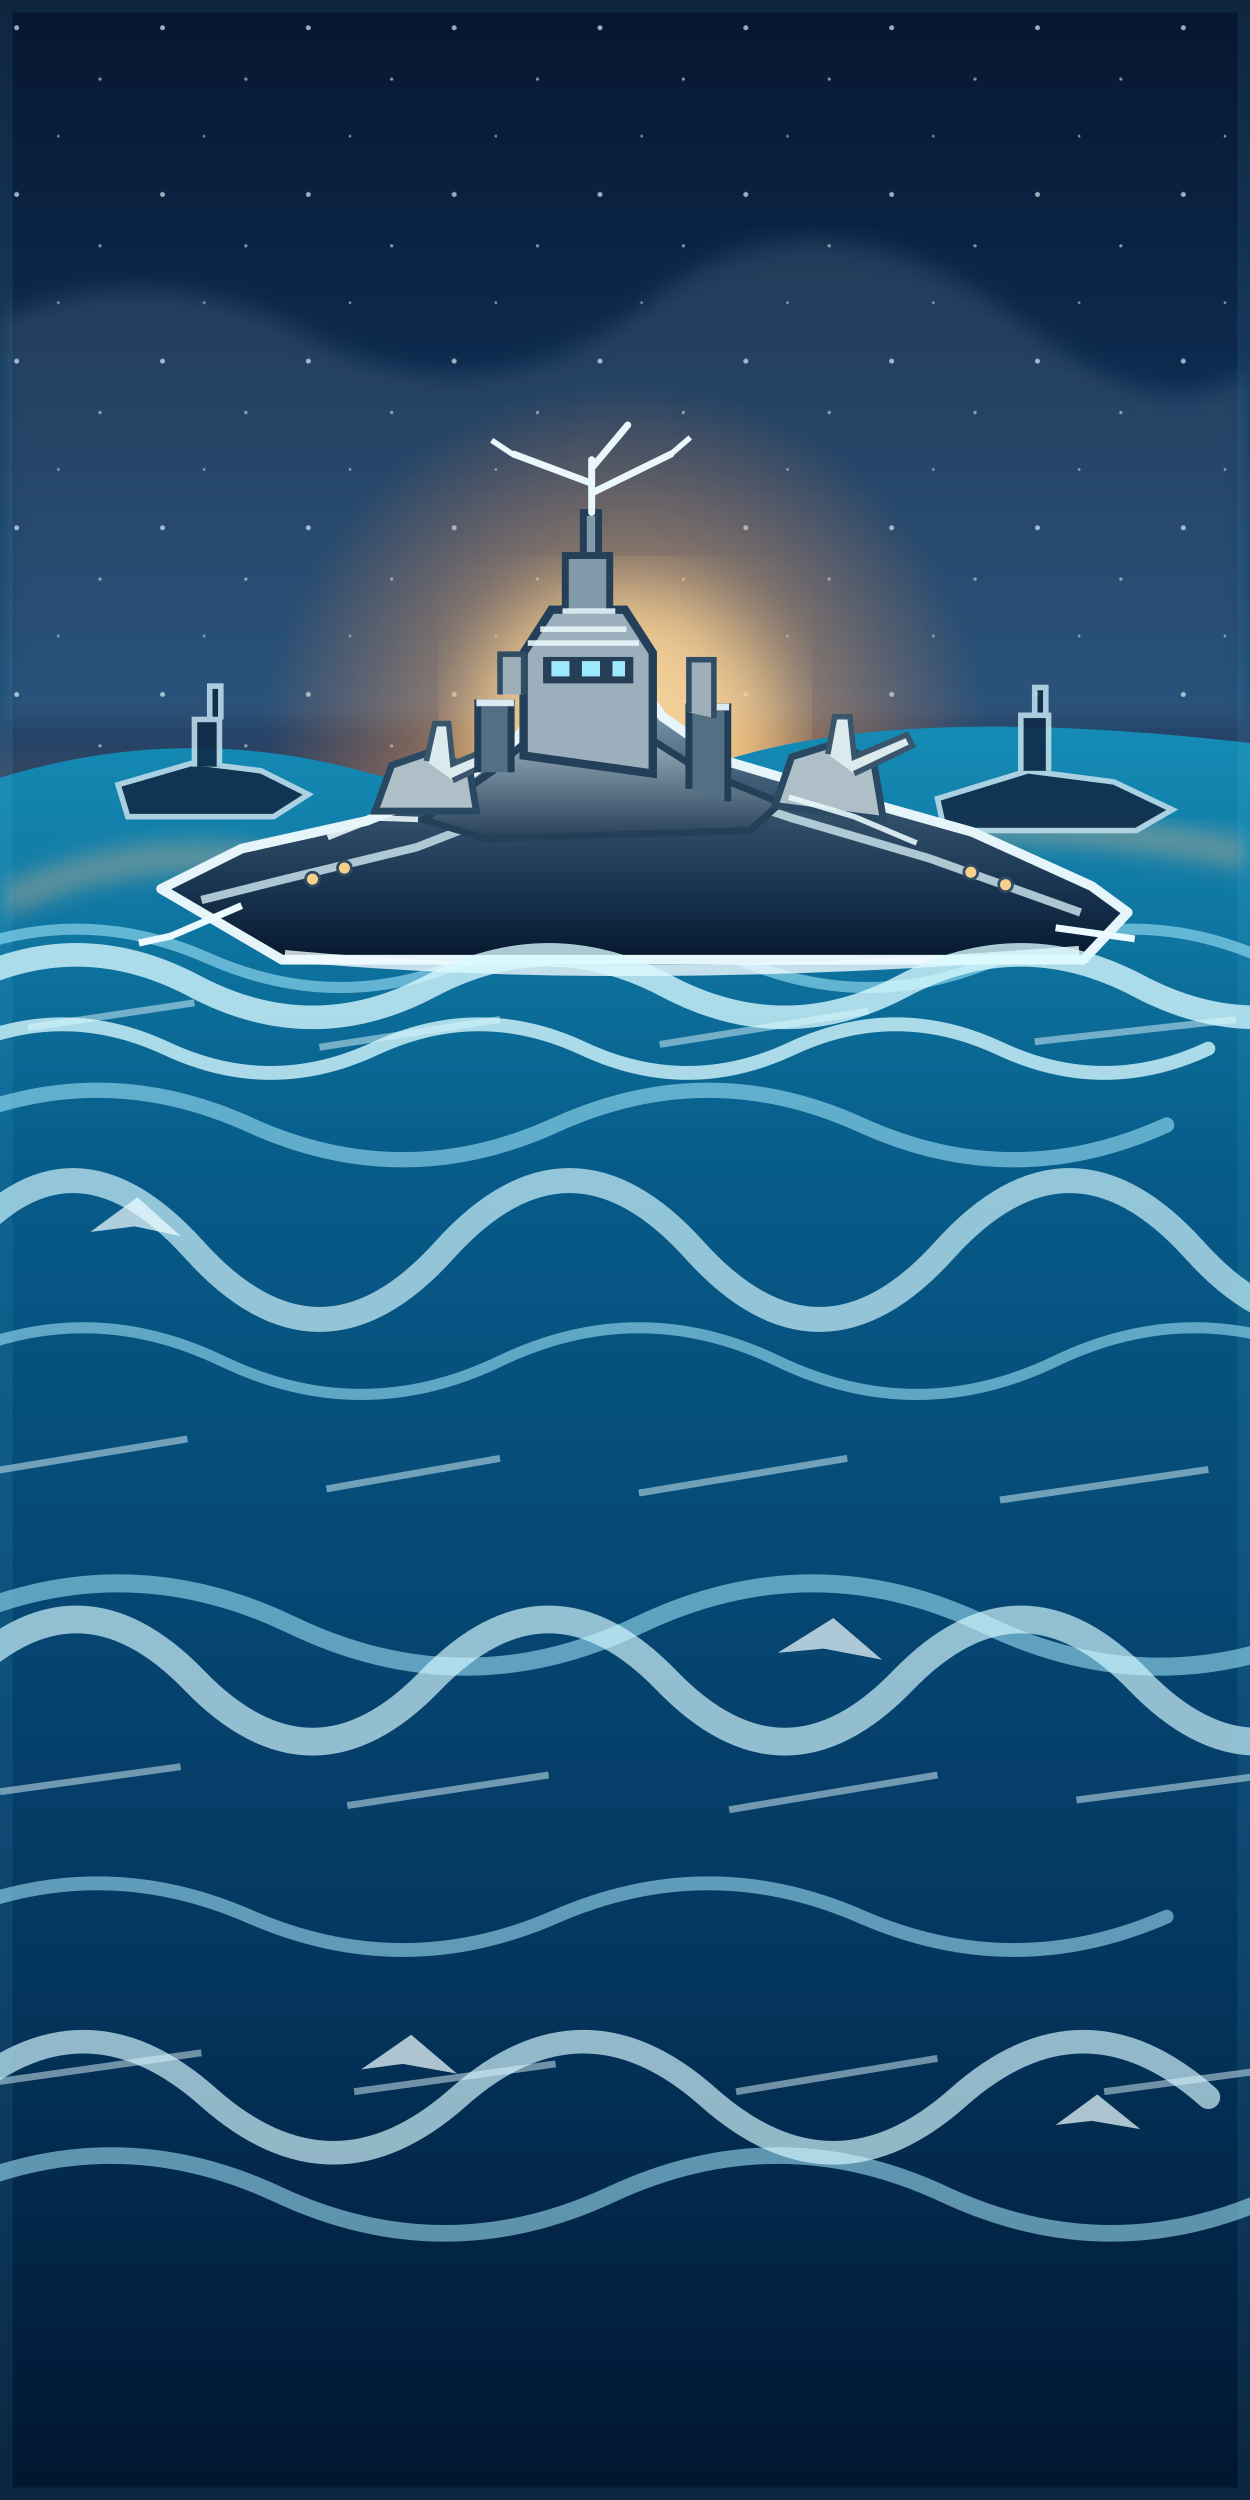
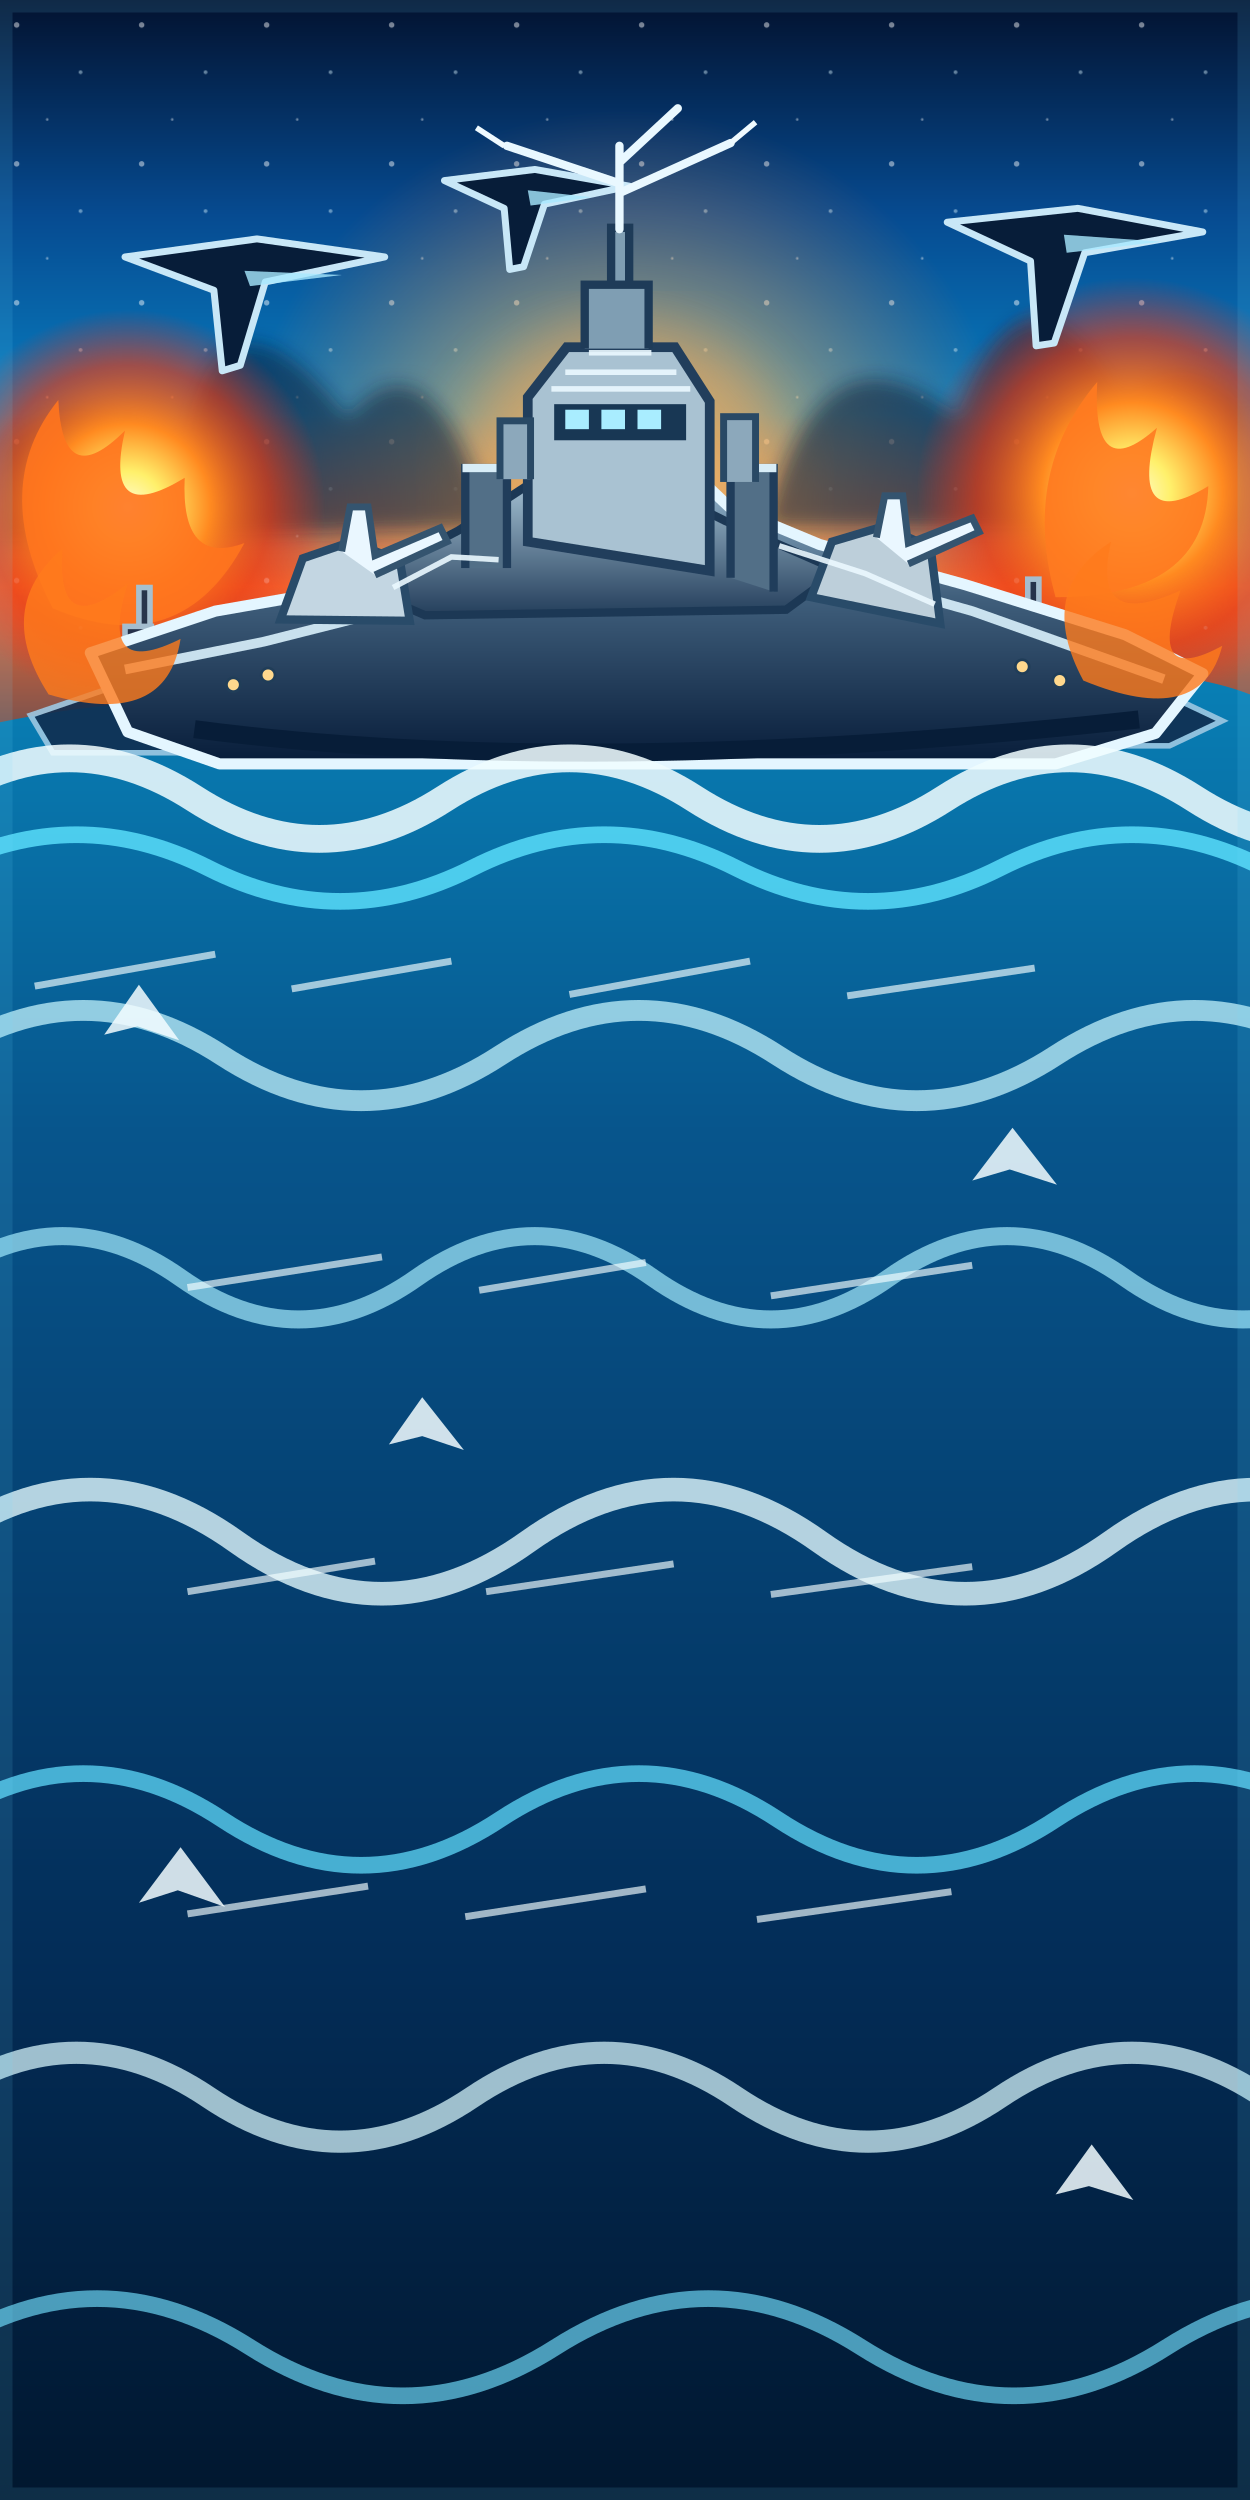
- <svg xmlns="http://www.w3.org/2000/svg" viewBox="0 0 900 1800">
+ <svg xmlns="http://www.w3.org/2000/svg" viewBox="0 0 900 1800" preserveAspectRatio="xMidYMid slice">
  <defs>
    <linearGradient id="sky" x2="0" y2="1">
-       <stop stop-color="#06152f" />
-       <stop offset=".28" stop-color="#123d69" />
-       <stop offset=".48" stop-color="#e87948" />
-       <stop offset=".57" stop-color="#f8b56c" />
-       <stop offset=".63" stop-color="#12658c" />
-       <stop offset="1" stop-color="#031a3c" />
+       <stop stop-color="#03122f" />
+       <stop offset=".25" stop-color="#064b91" />
+       <stop offset=".48" stop-color="#087fc1" />
+       <stop offset=".68" stop-color="#f36a32" />
+       <stop offset="1" stop-color="#063b68" />
    </linearGradient>
-     <linearGradient id="sea" x2="0" y2="1">
-       <stop stop-color="#148bb5" />
-       <stop offset=".25" stop-color="#075b89" />
-       <stop offset=".7" stop-color="#04365f" />
-       <stop offset="1" stop-color="#01152f" />
+     <linearGradient id="water" x2="0" y2="1">
+       <stop stop-color="#087fb5" />
+       <stop offset=".25" stop-color="#07558c" />
+       <stop offset=".7" stop-color="#032d58" />
+       <stop offset="1" stop-color="#01172f" />
    </linearGradient>
-     <linearGradient id="hull" x2="0" y2="1">
-       <stop stop-color="#e3edf1" />
-       <stop offset=".14" stop-color="#8da8b9" />
-       <stop offset=".42" stop-color="#405d77" />
-       <stop offset=".78" stop-color="#18334f" />
-       <stop offset="1" stop-color="#06182e" />
+     <linearGradient id="steel" x2="0" y2="1">
+       <stop stop-color="#f0f8ff" />
+       <stop offset=".18" stop-color="#91b2c9" />
+       <stop offset=".52" stop-color="#405f7c" />
+       <stop offset="1" stop-color="#071c39" />
    </linearGradient>
    <linearGradient id="deck" x2="0" y2="1">
-       <stop stop-color="#a8bdc9" />
-       <stop offset="1" stop-color="#263f59" />
+       <stop stop-color="#a9c6d8" />
+       <stop offset="1" stop-color="#243e5b" />
    </linearGradient>
+     <radialGradient id="fire">
+       <stop stop-color="#fffbd0" />
+       <stop offset=".18" stop-color="#fff06b" />
+       <stop offset=".42" stop-color="#ff8a20" />
+       <stop offset=".72" stop-color="#ed3b12" stop-opacity=".65" />
+       <stop offset="1" stop-color="#f32d18" stop-opacity="0" />
+     </radialGradient>
    <radialGradient id="sun">
-       <stop stop-color="#fff2bd" stop-opacity=".95" />
-       <stop offset=".35" stop-color="#ffad5a" stop-opacity=".62" />
-       <stop offset="1" stop-color="#ff7a38" stop-opacity="0" />
+       <stop stop-color="#fff8ce" stop-opacity=".95" />
+       <stop offset=".28" stop-color="#ffd16c" stop-opacity=".65" />
+       <stop offset="1" stop-color="#ff7b31" stop-opacity="0" />
    </radialGradient>
    <filter id="glow">
-       <feGaussianBlur stdDeviation="26" />
+       <feGaussianBlur stdDeviation="20" />
    </filter>
    <filter id="soft">
-       <feGaussianBlur stdDeviation="8" />
+       <feGaussianBlur stdDeviation="7" />
    </filter>
-     <pattern id="stars" width="105" height="120" patternUnits="userSpaceOnUse">
-       <circle cx="12" cy="20" r="1.8" fill="#e7faff" opacity=".65" />
-       <circle cx="72" cy="57" r="1.2" fill="#fff" opacity=".5" />
-       <circle cx="42" cy="98" r="1" fill="#c4edff" opacity=".55" />
+     <pattern id="stars" width="90" height="100" patternUnits="userSpaceOnUse">
+       <circle cx="12" cy="18" r="2" fill="#fff" opacity=".7" />
+       <circle cx="58" cy="52" r="1.4" fill="#d9f4ff" opacity=".65" />
+       <circle cx="34" cy="86" r="1" fill="#fff" opacity=".55" />
    </pattern>
  </defs>
-   <rect width="900" height="1800" fill="url(#sky)" />
-   <rect width="900" height="540" fill="url(#stars)" />
-   <circle cx="450" cy="535" r="260" fill="url(#sun)" />
-   <circle cx="450" cy="535" r="112" fill="#ffd18c" opacity=".8" filter="url(#glow)" />
-   <g fill="#d8eafa" opacity=".12" filter="url(#soft)">
-     <path d="M-40 250Q90 170 220 240T470 215T740 235T950 190V430H-40Z" />
-     <path d="M-40 385Q110 300 270 370T570 340T950 330V520H-40Z" />
+   <rect width="900" height="1800" fill="#031a3a" />
+   <path d="M0 0H900V590Q700 550 450 600T0 580Z" fill="url(#sky)" />
+   <rect width="900" height="470" fill="url(#stars)" opacity=".65" />
+   <circle cx="450" cy="360" r="280" fill="url(#sun)" />
+   <circle cx="450" cy="360" r="125" fill="#ff9b48" opacity=".45" filter="url(#glow)" />
+   <g fill="#101e36" opacity=".55" filter="url(#soft)">
+     <path d="M-40 390Q25 240 130 330Q155 180 250 300Q310 230 355 380Z" />
+     <path d="M550 380Q590 220 690 300Q740 165 810 290Q875 220 950 380Z" />
  </g>
-   <path d="M0 560Q130 520 260 555T520 548T900 535V1800H0Z" fill="url(#sea)" />
-   <path d="M0 650Q130 590 260 640T520 630T900 615" fill="none" stroke="#ffc28a" stroke-width="22" opacity=".34" filter="url(#soft)" />
-   <g fill="none" stroke="#a9edff" stroke-linecap="round" opacity=".55">
-     <path d="M-40 690q95 -42 190 0t190 0t190 0t190 0t190 0" stroke-width="8" />
-     <path d="M-40 810q110 -50 220 0t220 0t220 0t220 0" stroke-width="11" />
-     <path d="M-40 980q100 -48 200 0t200 0t200 0t200 0t200 0" stroke-width="8" />
-     <path d="M-40 1170q125 -60 250 0t250 0t250 0t250 0" stroke-width="13" />
-     <path d="M-40 1380q110 -48 220 0t220 0t220 0t220 0" stroke-width="10" />
-     <path d="M-40 1580q120 -56 240 0t240 0t240 0t240 0" stroke-width="12" />
+   <g>
+     <circle cx="92" cy="365" r="142" fill="url(#fire)" />
+     <circle cx="815" cy="355" r="155" fill="url(#fire)" />
+     <path d="M38 438Q-8 350 42 288Q45 355 90 310Q74 380 133 344Q130 408 176 391Q130 477 38 438Z" fill="#ff741e" opacity=".9" />
+     <path d="M760 430Q735 340 790 275Q786 350 833 308Q812 385 870 350Q868 430 760 430Z" fill="#ff7a20" opacity=".9" />
  </g>
-   <g fill="none" stroke="#e6fbff" stroke-width="5" opacity=".48">
-     <path d="M20 740l120 -18m90 32l130 -20m115 18l150 -24m120 22l145 -16" />
-     <path d="M-10 1060l145 -24m100 36l125 -22m100 25l150 -25m110 30l150 -22" />
-     <path d="M0 1290l130 -18m120 28l145 -22m130 25l150 -25m100 18l130 -17" />
-     <path d="M-10 1500l155 -22m110 28l145 -20m130 20l145 -24m120 24l150 -20" />
+   <g fill="#071d39" stroke="#c8e7f7" stroke-width="5" stroke-linejoin="round">
+     <path d="M90 185l95-13 92 13-86 18-18 60-13 4-6-58-64-24Z" />
+     <path d="M682 160l94-10 90 17-85 15-22 65-13 2-4-61-60-28Z" />
+     <path d="M320 130l65-8 68 12-61 13-15 45-10 2-4-44-43-20Z" />
  </g>
-   <g fill="#102b48" stroke="#b9d9e8" stroke-width="4" opacity=".9">
-     <path d="M85 565l55 -16 48 6 34 17 -25 16H92Z" />
-     <path d="M140 552v-34h18v34m-7 -34v-24h8v24" />
-     <path d="M675 575l65 -20 62 8 42 20 -26 15H680Z" />
-     <path d="M735 555v-40h20v40m-10 -40v-20h8v20" />
+   <g fill="#a8e9ff" opacity=".8">
+     <path d="M176 195l70 3-66 8Z" />
+     <path d="M766 169l70 5-68 8Z" />
+     <path d="M380 137l46 5-44 6Z" />
  </g>
-   <g transform="translate(0 0)">
-     <path d="M116 640L174 611L264 591L331 564L372 532L401 490L424 466L449 478L477 516L523 548L604 572L700 599L786 638L812 657L780 691L203 691Z" fill="url(#hull)" stroke="#e5f5fa" stroke-width="7" stroke-linejoin="round" />
-     <path d="M145 648L205 633L300 610L367 584L414 548L454 536L501 566L570 589L669 618L778 657" fill="none" stroke="#c7e0e9" stroke-width="6" opacity=".85" />
-     <path d="M205 688Q450 711 777 685" fill="none" stroke="#f0fbff" stroke-width="8" opacity=".8" />
-     <path d="M305 590L355 555L388 526L451 521L503 554L562 578L540 598L350 604Z" fill="url(#deck)" stroke="#243f58" stroke-width="5" />
-     <path d="M270 584L282 551L311 541L338 553L343 584Z" fill="#aebfc8" stroke="#294861" stroke-width="5" />
-     <path d="M307 548L313 521L323 521L326 550L362 535L366 543L326 562" fill="#dce9ed" stroke="#3a566d" stroke-width="4" />
-     <path d="M377 544V470L397 439H450L470 470V557Z" fill="#9bb0bc" stroke="#233f59" stroke-width="6" />
-     <path d="M391 473H456V492H391Z" fill="#263f57" />
-     <path d="M397 476h13v11h-13zm22 0h13v11h-13zm22 0h9v11h-9z" fill="#9deaff" />
-     <path d="M407 439V400H439V439M420 400V369H431V400" fill="#819aaa" stroke="#263f59" stroke-width="5" />
-     <path d="M426 369V331M426 348L370 327M426 355L483 327M426 337L452 306" stroke="#eaf8fc" stroke-width="5" fill="none" stroke-linecap="round" />
-     <path d="M369 327l-15 -10m129 10l14 -12" stroke="#eaf8fc" stroke-width="4" />
-     <path d="M558 580L570 545L602 535L629 548L636 590Z" fill="#aebfc8" stroke="#294861" stroke-width="5" />
-     <path d="M596 543L601 516L612 516L615 545L653 529L657 537L615 557" fill="#dce9ed" stroke="#3a566d" stroke-width="4" />
-     <path d="M344 556V506H368V556M496 568V509H524V577" fill="#526f84" stroke="#213e58" stroke-width="5" />
-     <path d="M343 506h27m125 3h30" stroke="#dbeaf0" stroke-width="5" />
-     <path d="M360 500v-29h17v29m119 13v-38h18v42" fill="#9eafba" stroke="#314d64" stroke-width="4" />
-     <g fill="none" stroke="#e8f7fb" stroke-width="4" opacity=".9">
-       <path d="M236 603l35-14 30 1m267-16l47 14 45 19" />
-       <path d="M380 463h80M389 453h62M405 440h38" />
+   <path d="M0 520Q170 485 330 525T650 515T900 500V1800H0Z" fill="url(#water)" />
+   <g fill="#102e50" stroke="#9cc8e2" stroke-width="4" opacity=".9">
+     <path d="M22 515l70-24 88 8 48 25-35 18H38Z" />
+     <path d="M90 497v-46h19v46m-9-46v-28h8v28" />
+     <path d="M660 510l75-27 90 10 55 26-38 18H680Z" />
+     <path d="M730 490v-48h20v48m-10-48v-25h8v25" />
+   </g>
+   <g>
+     <path d="M65 470L155 440L258 422L335 394L386 355L420 315L451 300L484 326L525 365L590 392L695 421L810 457L866 485L832 528L760 550L158 550L92 527Z" fill="url(#steel)" stroke="#e4f6ff" stroke-width="8" stroke-linejoin="round" />
+     <path d="M90 482L190 462L285 438L360 410L421 368L459 351L510 380L590 409L700 440L838 489" fill="none" stroke="#d9f1fc" stroke-width="7" opacity=".9" />
+     <path d="M140 525Q420 562 820 518" fill="none" stroke="#071d38" stroke-width="13" />
+     <path d="M255 421L330 382L382 348L458 343L522 375L604 411L566 439L306 443Z" fill="url(#deck)" stroke="#1c3855" stroke-width="6" />
+     <path d="M202 446L218 402L253 390L288 404L295 447Z" fill="#c3d6e2" stroke="#294b69" stroke-width="6" />
+     <path d="M246 397L252 365L265 365L270 400L317 380L322 390L270 414" fill="#eaf7ff" stroke="#34546f" stroke-width="5" />
+     <path d="M380 390V286L408 250H486L511 289V411Z" fill="#a9c2d2" stroke="#213e5c" stroke-width="7" />
+     <path d="M399 291H494V317H399Z" fill="#183754" />
+     <g fill="#a9edff">
+       <rect x="407" y="295" width="17" height="14" />
+       <rect x="433" y="295" width="17" height="14" />
+       <rect x="459" y="295" width="17" height="14" />
    </g>
-     <g fill="#f5d18b" stroke="#304a62" stroke-width="2">
-       <circle cx="225" cy="633" r="5" />
-       <circle cx="248" cy="625" r="5" />
-       <circle cx="699" cy="628" r="5" />
-       <circle cx="724" cy="637" r="5" />
+     <path d="M421 251V205H467V251M440 205V164H453V205" fill="#7f9eb3" stroke="#1e3b58" stroke-width="6" />
+     <path d="M446 165V105M446 132L365 105M446 139L526 103M446 117L488 78" stroke="#e9f8ff" stroke-width="6" fill="none" stroke-linecap="round" />
+     <path d="M363 105l-20-13m183 11l18-15" stroke="#effaff" stroke-width="4" />
+     <path d="M584 430L599 390L636 379L670 394L677 449Z" fill="#bdcfda" stroke="#294b69" stroke-width="6" />
+     <path d="M631 387L637 357L650 357L654 391L700 373L705 383L654 406" fill="#eaf7ff" stroke="#34546f" stroke-width="5" />
+     <path d="M335 409V337H365V409M526 416V337H557V426" fill="#526f87" stroke="#203d5b" stroke-width="6" />
+     <path d="M333 337h34m157 0h35" stroke="#d8edf7" stroke-width="6" />
+     <path d="M360 345v-42h22v42m139 2v-47h23v47" fill="#8ca8bb" stroke="#294965" stroke-width="5" />
+     <g fill="none" stroke="#eaf8ff" stroke-width="4" opacity=".9">
+       <path d="M283 423l42-22 34 2m202-10l62 20 50 22" />
+       <path d="M397 280h100m-90-12h80m-63-14h45" />
    </g>
-     <path d="M174 652L123 674L100 679M760 668l57 8" stroke="#eafaff" stroke-width="5" fill="none" />
+     <g fill="#ffd88d" stroke="#203d58" stroke-width="2">
+       <circle cx="168" cy="493" r="5" />
+       <circle cx="193" cy="486" r="5" />
+       <circle cx="736" cy="480" r="5" />
+       <circle cx="763" cy="490" r="5" />
+     </g>
  </g>
-   <g fill="none" stroke="#d9faff" stroke-linecap="round" opacity=".78">
-     <path d="M-30 710q85-45 170 0t170 0t170 0t170 0t170 0t170 0" stroke-width="17" />
-     <path d="M-30 755q75-35 150 0t150 0t150 0t150 0t150 0t150 0" stroke-width="10" />
+   <g opacity=".8">
+     <path d="M35 500Q-5 438 45 395Q40 462 92 420Q70 490 130 460Q120 525 35 500Z" fill="#ff7b1c" />
+     <path d="M780 490Q745 425 800 390Q785 455 850 425Q825 495 880 465Q865 525 780 490Z" fill="#ff7b1c" />
  </g>
-   <g fill="none" stroke="#d5f8ff" stroke-linecap="round" opacity=".68">
-     <path d="M-30 900q80 -100 170 0t180 0t180 0t180 0t180 0t180 0" stroke-width="18" />
-     <path d="M-30 1210q85 -88 170 0t170 0t170 0t170 0t170 0t170 0" stroke-width="20" />
-     <path d="M-30 1510q90 -80 180 0t180 0t180 0t180 0t180 0" stroke-width="17" />
+   <g fill="none" stroke-linecap="round">
+     <path d="M-40 575q90-58 180 0t180 0t180 0t180 0t180 0t180 0" stroke="#f0fdff" stroke-width="20" opacity=".86" />
+     <path d="M-40 625q95-48 190 0t190 0t190 0t190 0t190 0" stroke="#5ce4ff" stroke-width="12" opacity=".8" />
+     <path d="M-40 760q100-65 200 0t200 0t200 0t200 0t200 0" stroke="#c8f6ff" stroke-width="15" opacity=".72" />
+     <path d="M-40 920q85-60 170 0t170 0t170 0t170 0t170 0t170 0" stroke="#a8efff" stroke-width="13" opacity=".68" />
+     <path d="M-40 1110q105-75 210 0t210 0t210 0t210 0t210 0" stroke="#e6fbff" stroke-width="17" opacity=".78" />
+     <path d="M-40 1310q100-66 200 0t200 0t200 0t200 0t200 0" stroke="#61dfff" stroke-width="12" opacity=".72" />
+     <path d="M-40 1510q95-64 190 0t190 0t190 0t190 0t190 0" stroke="#d9f9ff" stroke-width="16" opacity=".72" />
+     <path d="M-40 1690q110-70 220 0t220 0t220 0t220 0t220 0" stroke="#71e1ff" stroke-width="12" opacity=".65" />
  </g>
-   <g fill="#effcff" opacity=".72">
-     <path d="M65 887l34 -25 31 28-33 -7Z" />
-     <path d="M560 1190l40 -25 35 30-42 -8Z" />
-     <path d="M260 1490l36 -25 33 28-39 -7Z" />
-     <path d="M760 1530l30 -22 31 25-35 -6Z" />
+   <g fill="none" stroke="#f3fdff" stroke-width="5" opacity=".66">
+     <path d="M25 710l130-23m55 25l115-20m85 24l130-24m70 25l135-20m-610 230l140-22m70 24l120-20m90 24l145-22m-565 235l135-22m80 22l135-20m70 22l145-20m-565 250l130-20m70 22l130-20m80 22l140-20" />
  </g>
-   <rect width="900" height="1800" fill="none" stroke="#7ce8ff" stroke-opacity=".08" stroke-width="18" />
+   <g fill="#f3fdff" opacity=".85">
+     <path d="M75 745l25-36 29 40-30-10Z" />
+     <path d="M700 850l29-38 32 41-34-11Z" />
+     <path d="M280 1040l24-34 30 38-30-10Z" />
+     <path d="M100 1370l30-40 32 43-34-12Z" />
+     <path d="M760 1580l26-36 30 40-32-10Z" />
+   </g>
+   <rect width="900" height="1800" fill="none" stroke="#6edfff" stroke-opacity=".12" stroke-width="18" />
</svg>
